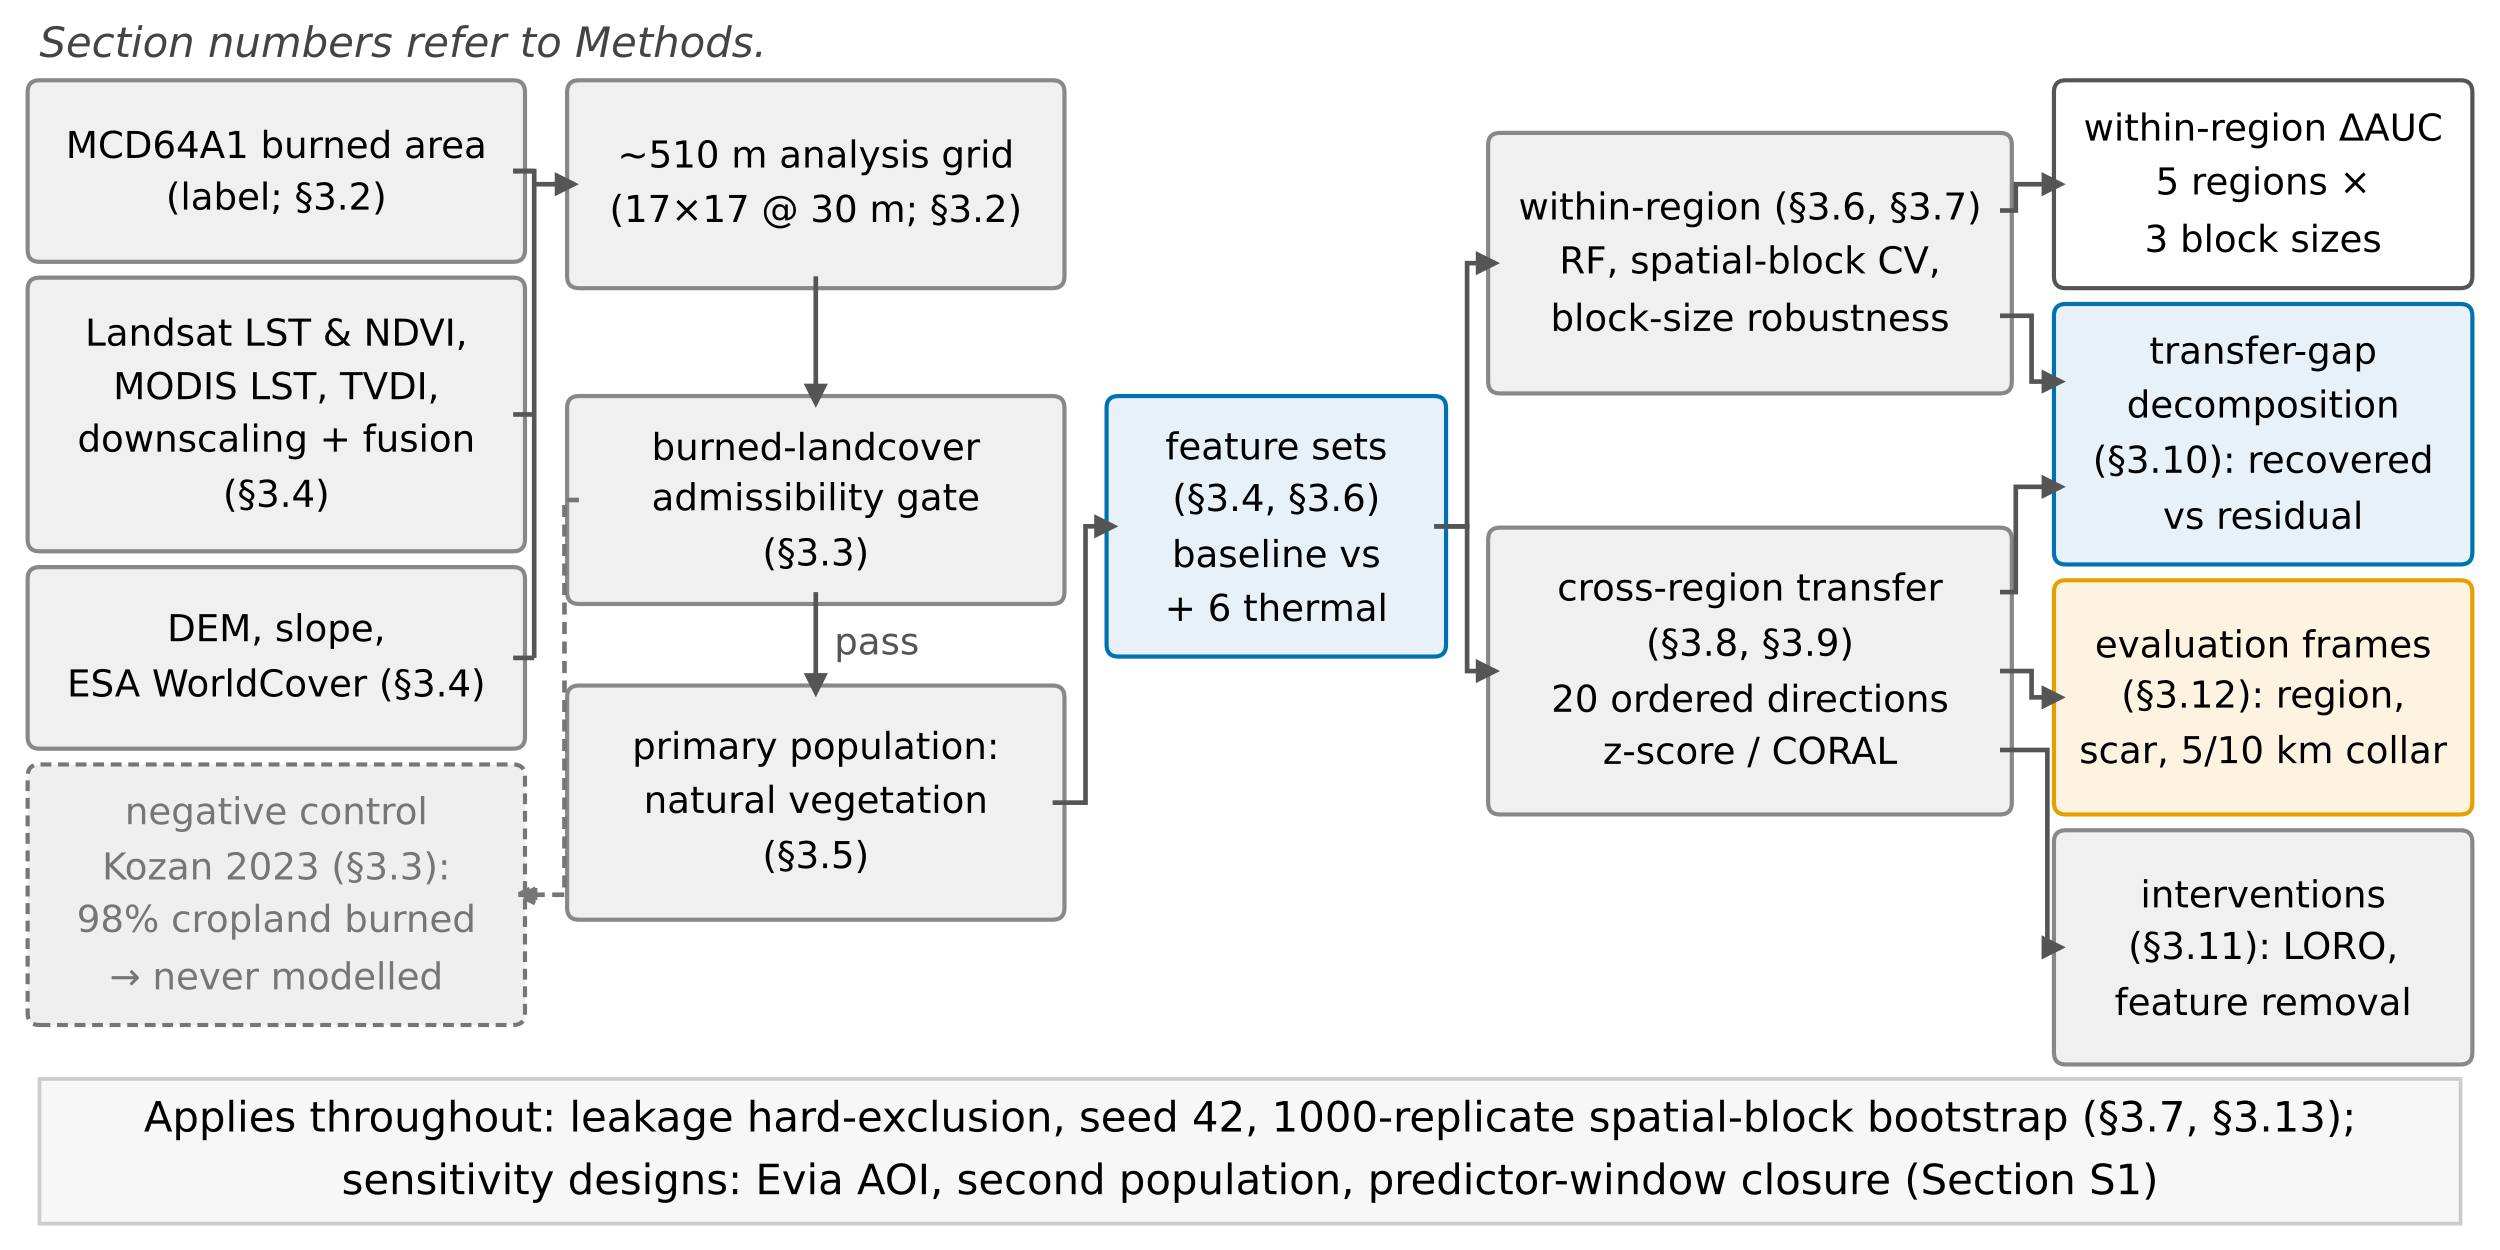
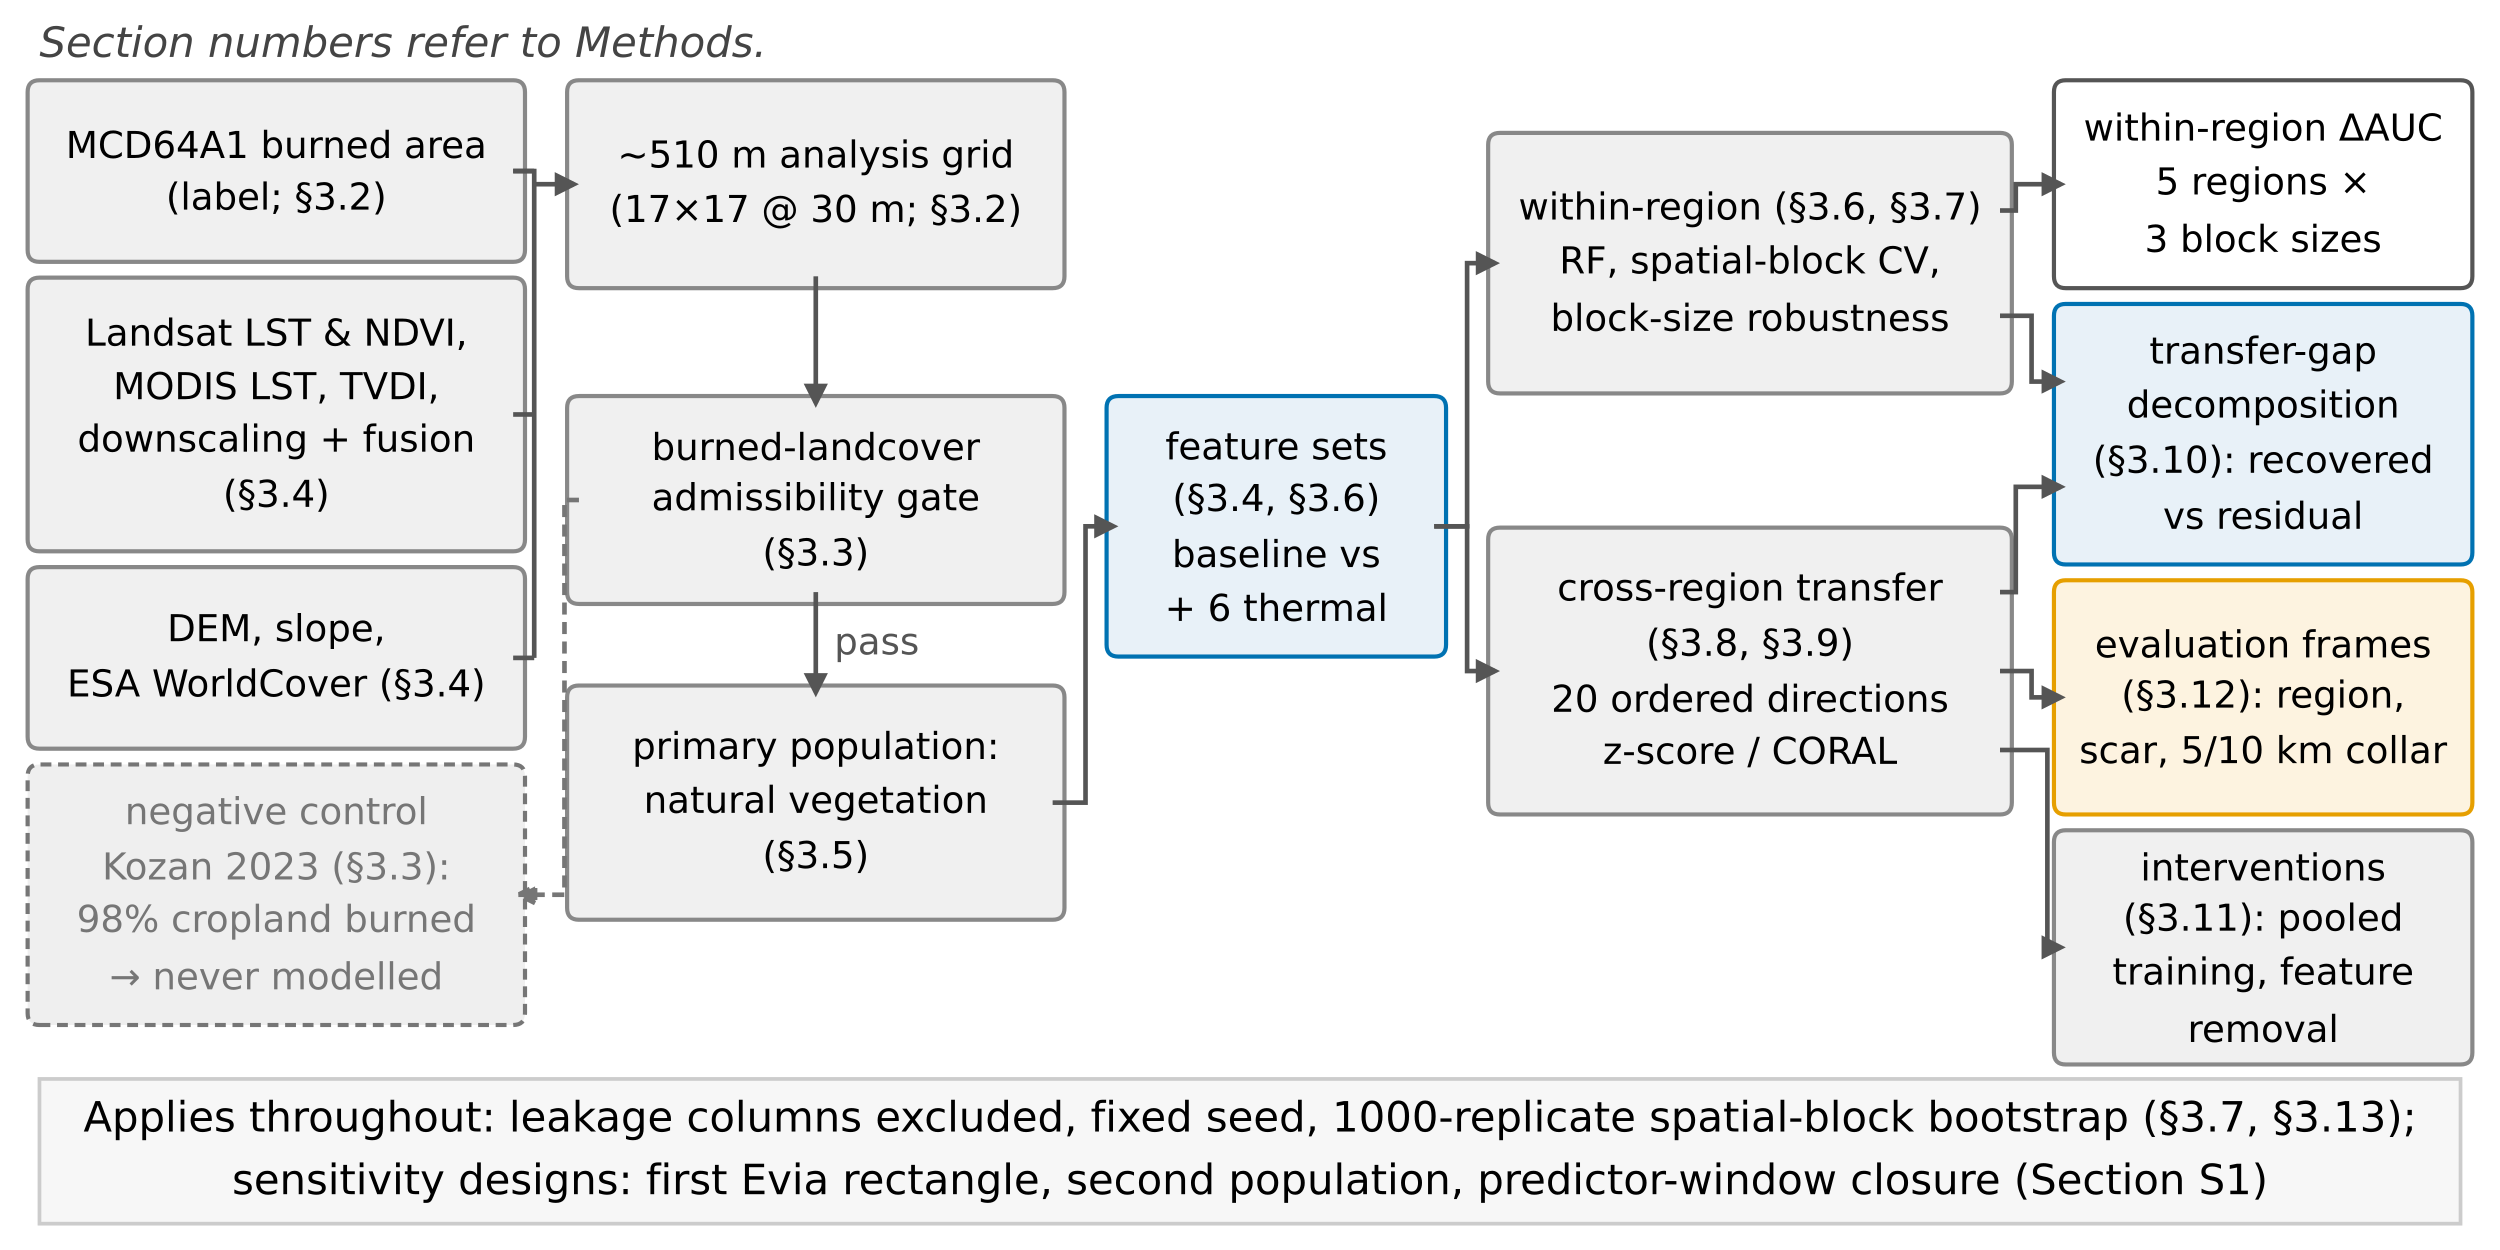
<svg xmlns="http://www.w3.org/2000/svg" width="538.583pt" height="269.291pt" viewBox="0 0 538.583 269.291" version="1.1">
  <defs>
    <style type="text/css">*{stroke-linejoin: round; stroke-linecap: butt}</style>
  </defs>
  <g id="figure_1">
    <g id="patch_1">
      <path d="M 0 269.291  L 538.583 269.291  L 538.583 0  L 0 0  z " style="fill: #ffffff" />
    </g>
    <g id="axes_1">
      <g id="patch_2">
-         <path d="M 8.504 56.409  L 110.551 56.409  Q 113.102 56.409 113.102 53.858  L 113.102 19.843  Q 113.102 17.291 110.551 17.291  L 8.504 17.291  Q 5.953 17.291 5.953 19.843  L 5.953 53.858  Q 5.953 56.409 8.504 56.409  z " clip-path="url(#p9327d86eea)" style="fill: #f0f0f0; stroke: #888888; stroke-width: 0.9; stroke-linejoin: miter" />
+         <path d="M 8.504 56.409  L 110.551 56.409  Q 113.102 56.409 113.102 53.858  L 113.102 19.843  Q 113.102 17.291 110.551 17.291  L 8.504 17.291  Q 5.953 17.291 5.953 19.843  L 5.953 53.858  Q 5.953 56.409 8.504 56.409  z " clip-path="url(#pe7d7567841)" style="fill: #f0f0f0; stroke: #888888; stroke-width: 0.9; stroke-linejoin: miter" />
      </g>
      <g id="patch_3">
-         <path d="M 8.504 118.772  L 110.551 118.772  Q 113.102 118.772 113.102 116.22  L 113.102 62.362  Q 113.102 59.811 110.551 59.811  L 8.504 59.811  Q 5.953 59.811 5.953 62.362  L 5.953 116.22  Q 5.953 118.772 8.504 118.772  z " clip-path="url(#p9327d86eea)" style="fill: #f0f0f0; stroke: #888888; stroke-width: 0.9; stroke-linejoin: miter" />
+         <path d="M 8.504 118.772  L 110.551 118.772  Q 113.102 118.772 113.102 116.22  L 113.102 62.362  Q 113.102 59.811 110.551 59.811  L 8.504 59.811  Q 5.953 59.811 5.953 62.362  L 5.953 116.22  Q 5.953 118.772 8.504 118.772  z " clip-path="url(#pe7d7567841)" style="fill: #f0f0f0; stroke: #888888; stroke-width: 0.9; stroke-linejoin: miter" />
      </g>
      <g id="patch_4">
-         <path d="M 8.504 161.291  L 110.551 161.291  Q 113.102 161.291 113.102 158.74  L 113.102 124.724  Q 113.102 122.173 110.551 122.173  L 8.504 122.173  Q 5.953 122.173 5.953 124.724  L 5.953 158.74  Q 5.953 161.291 8.504 161.291  z " clip-path="url(#p9327d86eea)" style="fill: #f0f0f0; stroke: #888888; stroke-width: 0.9; stroke-linejoin: miter" />
+         <path d="M 8.504 161.291  L 110.551 161.291  Q 113.102 161.291 113.102 158.74  L 113.102 124.724  Q 113.102 122.173 110.551 122.173  L 8.504 122.173  Q 5.953 122.173 5.953 124.724  L 5.953 158.74  Q 5.953 161.291 8.504 161.291  z " clip-path="url(#pe7d7567841)" style="fill: #f0f0f0; stroke: #888888; stroke-width: 0.9; stroke-linejoin: miter" />
      </g>
      <g id="patch_5">
-         <path d="M 8.504 220.819  L 110.551 220.819  Q 113.102 220.819 113.102 218.268  L 113.102 167.244  Q 113.102 164.693 110.551 164.693  L 8.504 164.693  Q 5.953 164.693 5.953 167.244  L 5.953 218.268  Q 5.953 220.819 8.504 220.819  z " clip-path="url(#p9327d86eea)" style="fill: #efefef; stroke-dasharray: 2.34,1.44; stroke-dashoffset: 0; stroke: #767676; stroke-width: 0.9; stroke-linejoin: miter" />
+         <path d="M 8.504 220.819  L 110.551 220.819  Q 113.102 220.819 113.102 218.268  L 113.102 167.244  Q 113.102 164.693 110.551 164.693  L 8.504 164.693  Q 5.953 164.693 5.953 167.244  L 5.953 218.268  Q 5.953 220.819 8.504 220.819  z " clip-path="url(#pe7d7567841)" style="fill: #efefef; stroke-dasharray: 2.34,1.44; stroke-dashoffset: 0; stroke: #767676; stroke-width: 0.9; stroke-linejoin: miter" />
      </g>
      <g id="patch_6">
-         <path d="M 124.724 62.079  L 226.772 62.079  Q 229.323 62.079 229.323 59.528  L 229.323 19.843  Q 229.323 17.291 226.772 17.291  L 124.724 17.291  Q 122.173 17.291 122.173 19.843  L 122.173 59.528  Q 122.173 62.079 124.724 62.079  z " clip-path="url(#p9327d86eea)" style="fill: #f0f0f0; stroke: #888888; stroke-width: 0.9; stroke-linejoin: miter" />
+         <path d="M 124.724 62.079  L 226.772 62.079  Q 229.323 62.079 229.323 59.528  L 229.323 19.843  Q 229.323 17.291 226.772 17.291  L 124.724 17.291  Q 122.173 17.291 122.173 19.843  L 122.173 59.528  Q 122.173 62.079 124.724 62.079  z " clip-path="url(#pe7d7567841)" style="fill: #f0f0f0; stroke: #888888; stroke-width: 0.9; stroke-linejoin: miter" />
      </g>
      <g id="patch_7">
-         <path d="M 124.724 130.11  L 226.772 130.11  Q 229.323 130.11 229.323 127.559  L 229.323 87.874  Q 229.323 85.323 226.772 85.323  L 124.724 85.323  Q 122.173 85.323 122.173 87.874  L 122.173 127.559  Q 122.173 130.11 124.724 130.11  z " clip-path="url(#p9327d86eea)" style="fill: #f0f0f0; stroke: #888888; stroke-width: 0.9; stroke-linejoin: miter" />
+         <path d="M 124.724 130.11  L 226.772 130.11  Q 229.323 130.11 229.323 127.559  L 229.323 87.874  Q 229.323 85.323 226.772 85.323  L 124.724 85.323  Q 122.173 85.323 122.173 87.874  L 122.173 127.559  Q 122.173 130.11 124.724 130.11  z " clip-path="url(#pe7d7567841)" style="fill: #f0f0f0; stroke: #888888; stroke-width: 0.9; stroke-linejoin: miter" />
      </g>
      <g id="patch_8">
-         <path d="M 124.724 198.142  L 226.772 198.142  Q 229.323 198.142 229.323 195.591  L 229.323 150.236  Q 229.323 147.685 226.772 147.685  L 124.724 147.685  Q 122.173 147.685 122.173 150.236  L 122.173 195.591  Q 122.173 198.142 124.724 198.142  z " clip-path="url(#p9327d86eea)" style="fill: #f0f0f0; stroke: #888888; stroke-width: 0.9; stroke-linejoin: miter" />
+         <path d="M 124.724 198.142  L 226.772 198.142  Q 229.323 198.142 229.323 195.591  L 229.323 150.236  Q 229.323 147.685 226.772 147.685  L 124.724 147.685  Q 122.173 147.685 122.173 150.236  L 122.173 195.591  Q 122.173 198.142 124.724 198.142  z " clip-path="url(#pe7d7567841)" style="fill: #f0f0f0; stroke: #888888; stroke-width: 0.9; stroke-linejoin: miter" />
      </g>
      <g id="patch_9">
-         <path d="M 240.945 141.449  L 308.976 141.449  Q 311.528 141.449 311.528 138.898  L 311.528 87.874  Q 311.528 85.323 308.976 85.323  L 240.945 85.323  Q 238.394 85.323 238.394 87.874  L 238.394 138.898  Q 238.394 141.449 240.945 141.449  z " clip-path="url(#p9327d86eea)" style="fill: #e8f1f8; stroke: #0072b2; stroke-width: 0.9; stroke-linejoin: miter" />
+         <path d="M 240.945 141.449  L 308.976 141.449  Q 311.528 141.449 311.528 138.898  L 311.528 87.874  Q 311.528 85.323 308.976 85.323  L 240.945 85.323  Q 238.394 85.323 238.394 87.874  L 238.394 138.898  Q 238.394 141.449 240.945 141.449  z " clip-path="url(#pe7d7567841)" style="fill: #e8f1f8; stroke: #0072b2; stroke-width: 0.9; stroke-linejoin: miter" />
      </g>
      <g id="patch_10">
-         <path d="M 323.15 84.756  L 430.866 84.756  Q 433.417 84.756 433.417 82.205  L 433.417 31.181  Q 433.417 28.63 430.866 28.63  L 323.15 28.63  Q 320.598 28.63 320.598 31.181  L 320.598 82.205  Q 320.598 84.756 323.15 84.756  z " clip-path="url(#p9327d86eea)" style="fill: #f0f0f0; stroke: #888888; stroke-width: 0.9; stroke-linejoin: miter" />
+         <path d="M 323.15 84.756  L 430.866 84.756  Q 433.417 84.756 433.417 82.205  L 433.417 31.181  Q 433.417 28.63 430.866 28.63  L 323.15 28.63  Q 320.598 28.63 320.598 31.181  L 320.598 82.205  Q 320.598 84.756 323.15 84.756  z " clip-path="url(#pe7d7567841)" style="fill: #f0f0f0; stroke: #888888; stroke-width: 0.9; stroke-linejoin: miter" />
      </g>
      <g id="patch_11">
-         <path d="M 323.15 175.465  L 430.866 175.465  Q 433.417 175.465 433.417 172.913  L 433.417 116.22  Q 433.417 113.669 430.866 113.669  L 323.15 113.669  Q 320.598 113.669 320.598 116.22  L 320.598 172.913  Q 320.598 175.465 323.15 175.465  z " clip-path="url(#p9327d86eea)" style="fill: #f0f0f0; stroke: #888888; stroke-width: 0.9; stroke-linejoin: miter" />
+         <path d="M 323.15 175.465  L 430.866 175.465  Q 433.417 175.465 433.417 172.913  L 433.417 116.22  Q 433.417 113.669 430.866 113.669  L 323.15 113.669  Q 320.598 113.669 320.598 116.22  L 320.598 172.913  Q 320.598 175.465 323.15 175.465  z " clip-path="url(#pe7d7567841)" style="fill: #f0f0f0; stroke: #888888; stroke-width: 0.9; stroke-linejoin: miter" />
      </g>
      <g id="patch_12">
-         <path d="M 445.039 62.079  L 530.079 62.079  Q 532.63 62.079 532.63 59.528  L 532.63 19.843  Q 532.63 17.291 530.079 17.291  L 445.039 17.291  Q 442.488 17.291 442.488 19.843  L 442.488 59.528  Q 442.488 62.079 445.039 62.079  z " clip-path="url(#p9327d86eea)" style="fill: #ffffff; stroke: #555555; stroke-width: 0.9; stroke-linejoin: miter" />
+         <path d="M 445.039 62.079  L 530.079 62.079  Q 532.63 62.079 532.63 59.528  L 532.63 19.843  Q 532.63 17.291 530.079 17.291  L 445.039 17.291  Q 442.488 17.291 442.488 19.843  L 442.488 59.528  Q 442.488 62.079 445.039 62.079  z " clip-path="url(#pe7d7567841)" style="fill: #ffffff; stroke: #555555; stroke-width: 0.9; stroke-linejoin: miter" />
      </g>
      <g id="patch_13">
-         <path d="M 445.039 121.606  L 530.079 121.606  Q 532.63 121.606 532.63 119.055  L 532.63 68.031  Q 532.63 65.48 530.079 65.48  L 445.039 65.48  Q 442.488 65.48 442.488 68.031  L 442.488 119.055  Q 442.488 121.606 445.039 121.606  z " clip-path="url(#p9327d86eea)" style="fill: #e8f1f8; stroke: #0072b2; stroke-width: 0.9; stroke-linejoin: miter" />
+         <path d="M 445.039 121.606  L 530.079 121.606  Q 532.63 121.606 532.63 119.055  L 532.63 68.031  Q 532.63 65.48 530.079 65.48  L 445.039 65.48  Q 442.488 65.48 442.488 68.031  L 442.488 119.055  Q 442.488 121.606 445.039 121.606  z " clip-path="url(#pe7d7567841)" style="fill: #e8f1f8; stroke: #0072b2; stroke-width: 0.9; stroke-linejoin: miter" />
      </g>
      <g id="patch_14">
-         <path d="M 445.039 175.465  L 530.079 175.465  Q 532.63 175.465 532.63 172.913  L 532.63 127.559  Q 532.63 125.008 530.079 125.008  L 445.039 125.008  Q 442.488 125.008 442.488 127.559  L 442.488 172.913  Q 442.488 175.465 445.039 175.465  z " clip-path="url(#p9327d86eea)" style="fill: #fdf3e0; stroke: #e69f00; stroke-width: 0.9; stroke-linejoin: miter" />
+         <path d="M 445.039 175.465  L 530.079 175.465  Q 532.63 175.465 532.63 172.913  L 532.63 127.559  Q 532.63 125.008 530.079 125.008  L 445.039 125.008  Q 442.488 125.008 442.488 127.559  L 442.488 172.913  Q 442.488 175.465 445.039 175.465  z " clip-path="url(#pe7d7567841)" style="fill: #fdf3e0; stroke: #e69f00; stroke-width: 0.9; stroke-linejoin: miter" />
      </g>
      <g id="patch_15">
-         <path d="M 445.039 229.323  L 530.079 229.323  Q 532.63 229.323 532.63 226.772  L 532.63 181.417  Q 532.63 178.866 530.079 178.866  L 445.039 178.866  Q 442.488 178.866 442.488 181.417  L 442.488 226.772  Q 442.488 229.323 445.039 229.323  z " clip-path="url(#p9327d86eea)" style="fill: #f0f0f0; stroke: #888888; stroke-width: 0.9; stroke-linejoin: miter" />
+         <path d="M 445.039 229.323  L 530.079 229.323  Q 532.63 229.323 532.63 226.772  L 532.63 181.417  Q 532.63 178.866 530.079 178.866  L 445.039 178.866  Q 442.488 178.866 442.488 181.417  L 442.488 226.772  Q 442.488 229.323 445.039 229.323  z " clip-path="url(#pe7d7567841)" style="fill: #f0f0f0; stroke: #888888; stroke-width: 0.9; stroke-linejoin: miter" />
      </g>
      <g id="patch_16">
-         <path d="M 8.504 263.622  L 530.079 263.622  L 530.079 232.441  L 8.504 232.441  z " clip-path="url(#p9327d86eea)" style="fill: #f7f7f7; stroke: #cccccc; stroke-width: 0.8; stroke-linejoin: miter" />
+         <path d="M 8.504 263.622  L 530.079 263.622  L 530.079 232.441  L 8.504 232.441  z " clip-path="url(#pe7d7567841)" style="fill: #f7f7f7; stroke: #cccccc; stroke-width: 0.8; stroke-linejoin: miter" />
      </g>
      <g id="patch_17">
-         <path d="M 110.551 36.85  L 115.087 36.85  L 115.087 141.732  " clip-path="url(#p9327d86eea)" style="fill: none; stroke: #555555; stroke-linejoin: miter" />
+         <path d="M 110.551 36.85  L 115.087 36.85  L 115.087 141.732  " clip-path="url(#pe7d7567841)" style="fill: none; stroke: #555555; stroke-linejoin: miter" />
      </g>
      <g id="patch_18">
-         <path d="M 110.551 36.85  L 115.087 36.85  " clip-path="url(#p9327d86eea)" style="fill: none; stroke: #555555; stroke-linejoin: miter" />
+         <path d="M 110.551 36.85  L 115.087 36.85  " clip-path="url(#pe7d7567841)" style="fill: none; stroke: #555555; stroke-linejoin: miter" />
      </g>
      <g id="patch_19">
-         <path d="M 110.551 89.291  L 115.087 89.291  " clip-path="url(#p9327d86eea)" style="fill: none; stroke: #555555; stroke-linejoin: miter" />
+         <path d="M 110.551 89.291  L 115.087 89.291  " clip-path="url(#pe7d7567841)" style="fill: none; stroke: #555555; stroke-linejoin: miter" />
      </g>
      <g id="patch_20">
-         <path d="M 110.551 141.732  L 115.087 141.732  " clip-path="url(#p9327d86eea)" style="fill: none; stroke: #555555; stroke-linejoin: miter" />
+         <path d="M 110.551 141.732  L 115.087 141.732  " clip-path="url(#pe7d7567841)" style="fill: none; stroke: #555555; stroke-linejoin: miter" />
      </g>
      <g id="patch_21">
-         <path d="M 115.087 39.685  L 123.606 39.685  " clip-path="url(#p9327d86eea)" style="fill: none; stroke: #555555; stroke-linejoin: miter" />
-         <path d="M 120.006 37.885  L 123.606 39.685  L 120.006 41.485  z " clip-path="url(#p9327d86eea)" style="fill: #555555; stroke: #555555; stroke-linejoin: miter" />
+         <path d="M 115.087 39.685  L 123.606 39.685  " clip-path="url(#pe7d7567841)" style="fill: none; stroke: #555555; stroke-linejoin: miter" />
+         <path d="M 120.006 37.885  L 123.606 39.685  L 120.006 41.485  z " clip-path="url(#pe7d7567841)" style="fill: #555555; stroke: #555555; stroke-linejoin: miter" />
      </g>
      <g id="patch_22">
-         <path d="M 175.748 59.528  L 175.748 86.756  " clip-path="url(#p9327d86eea)" style="fill: none; stroke: #555555; stroke-linejoin: miter" />
-         <path d="M 177.548 83.156  L 175.748 86.756  L 173.948 83.156  z " clip-path="url(#p9327d86eea)" style="fill: #555555; stroke: #555555; stroke-linejoin: miter" />
+         <path d="M 175.748 59.528  L 175.748 86.756  " clip-path="url(#pe7d7567841)" style="fill: none; stroke: #555555; stroke-linejoin: miter" />
+         <path d="M 177.548 83.156  L 175.748 86.756  L 173.948 83.156  z " clip-path="url(#pe7d7567841)" style="fill: #555555; stroke: #555555; stroke-linejoin: miter" />
      </g>
      <g id="patch_23">
-         <path d="M 175.748 127.559  L 175.748 149.118  " clip-path="url(#p9327d86eea)" style="fill: none; stroke: #555555; stroke-linejoin: miter" />
-         <path d="M 177.548 145.518  L 175.748 149.118  L 173.948 145.518  z " clip-path="url(#p9327d86eea)" style="fill: #555555; stroke: #555555; stroke-linejoin: miter" />
+         <path d="M 175.748 127.559  L 175.748 149.118  " clip-path="url(#pe7d7567841)" style="fill: none; stroke: #555555; stroke-linejoin: miter" />
+         <path d="M 177.548 145.518  L 175.748 149.118  L 173.948 145.518  z " clip-path="url(#pe7d7567841)" style="fill: #555555; stroke: #555555; stroke-linejoin: miter" />
      </g>
      <g id="patch_24">
-         <path d="M 124.724 107.717  L 121.606 107.717  L 121.606 192.756  L 111.669 192.756  " clip-path="url(#p9327d86eea)" style="fill: none; stroke-dasharray: 2.6,1.6; stroke-dashoffset: 0; stroke: #767676; stroke-linejoin: miter" />
-         <path d="M 115.269 194.556  L 111.669 192.756  L 115.269 190.956  z " clip-path="url(#p9327d86eea)" style="fill: #767676; stroke-dasharray: 2.6,1.6; stroke-dashoffset: 0; stroke: #767676; stroke-linejoin: miter" />
+         <path d="M 124.724 107.717  L 121.606 107.717  L 121.606 192.756  L 111.669 192.756  " clip-path="url(#pe7d7567841)" style="fill: none; stroke-dasharray: 2.6,1.6; stroke-dashoffset: 0; stroke: #767676; stroke-linejoin: miter" />
+         <path d="M 115.269 194.556  L 111.669 192.756  L 115.269 190.956  z " clip-path="url(#pe7d7567841)" style="fill: #767676; stroke-dasharray: 2.6,1.6; stroke-dashoffset: 0; stroke: #767676; stroke-linejoin: miter" />
      </g>
      <g id="patch_25">
-         <path d="M 226.772 172.913  L 233.858 172.913  L 233.858 113.386  L 239.827 113.386  " clip-path="url(#p9327d86eea)" style="fill: none; stroke: #555555; stroke-linejoin: miter" />
-         <path d="M 236.227 111.586  L 239.827 113.386  L 236.227 115.186  z " clip-path="url(#p9327d86eea)" style="fill: #555555; stroke: #555555; stroke-linejoin: miter" />
+         <path d="M 226.772 172.913  L 233.858 172.913  L 233.858 113.386  L 239.827 113.386  " clip-path="url(#pe7d7567841)" style="fill: none; stroke: #555555; stroke-linejoin: miter" />
+         <path d="M 236.227 111.586  L 239.827 113.386  L 236.227 115.186  z " clip-path="url(#pe7d7567841)" style="fill: #555555; stroke: #555555; stroke-linejoin: miter" />
      </g>
      <g id="patch_26">
-         <path d="M 308.976 113.386  L 316.063 113.386  L 316.063 56.693  L 322.032 56.693  " clip-path="url(#p9327d86eea)" style="fill: none; stroke: #555555; stroke-linejoin: miter" />
-         <path d="M 318.432 54.893  L 322.032 56.693  L 318.432 58.493  z " clip-path="url(#p9327d86eea)" style="fill: #555555; stroke: #555555; stroke-linejoin: miter" />
+         <path d="M 308.976 113.386  L 316.063 113.386  L 316.063 56.693  L 322.032 56.693  " clip-path="url(#pe7d7567841)" style="fill: none; stroke: #555555; stroke-linejoin: miter" />
+         <path d="M 318.432 54.893  L 322.032 56.693  L 318.432 58.493  z " clip-path="url(#pe7d7567841)" style="fill: #555555; stroke: #555555; stroke-linejoin: miter" />
      </g>
      <g id="patch_27">
-         <path d="M 308.976 113.386  L 316.063 113.386  L 316.063 144.567  L 322.032 144.567  " clip-path="url(#p9327d86eea)" style="fill: none; stroke: #555555; stroke-linejoin: miter" />
-         <path d="M 318.432 142.767  L 322.032 144.567  L 318.432 146.367  z " clip-path="url(#p9327d86eea)" style="fill: #555555; stroke: #555555; stroke-linejoin: miter" />
+         <path d="M 308.976 113.386  L 316.063 113.386  L 316.063 144.567  L 322.032 144.567  " clip-path="url(#pe7d7567841)" style="fill: none; stroke: #555555; stroke-linejoin: miter" />
+         <path d="M 318.432 142.767  L 322.032 144.567  L 318.432 146.367  z " clip-path="url(#pe7d7567841)" style="fill: #555555; stroke: #555555; stroke-linejoin: miter" />
      </g>
      <g id="patch_28">
-         <path d="M 430.866 45.354  L 434.268 45.354  L 434.268 39.685  L 443.921 39.685  " clip-path="url(#p9327d86eea)" style="fill: none; stroke: #555555; stroke-linejoin: miter" />
-         <path d="M 440.321 37.885  L 443.921 39.685  L 440.321 41.485  z " clip-path="url(#p9327d86eea)" style="fill: #555555; stroke: #555555; stroke-linejoin: miter" />
+         <path d="M 430.866 45.354  L 434.268 45.354  L 434.268 39.685  L 443.921 39.685  " clip-path="url(#pe7d7567841)" style="fill: none; stroke: #555555; stroke-linejoin: miter" />
+         <path d="M 440.321 37.885  L 443.921 39.685  L 440.321 41.485  z " clip-path="url(#pe7d7567841)" style="fill: #555555; stroke: #555555; stroke-linejoin: miter" />
      </g>
      <g id="patch_29">
-         <path d="M 430.866 68.031  L 437.669 68.031  L 437.669 82.205  L 443.921 82.205  " clip-path="url(#p9327d86eea)" style="fill: none; stroke: #555555; stroke-linejoin: miter" />
-         <path d="M 440.321 80.405  L 443.921 82.205  L 440.321 84.005  z " clip-path="url(#p9327d86eea)" style="fill: #555555; stroke: #555555; stroke-linejoin: miter" />
+         <path d="M 430.866 68.031  L 437.669 68.031  L 437.669 82.205  L 443.921 82.205  " clip-path="url(#pe7d7567841)" style="fill: none; stroke: #555555; stroke-linejoin: miter" />
+         <path d="M 440.321 80.405  L 443.921 82.205  L 440.321 84.005  z " clip-path="url(#pe7d7567841)" style="fill: #555555; stroke: #555555; stroke-linejoin: miter" />
      </g>
      <g id="patch_30">
-         <path d="M 430.866 127.559  L 434.268 127.559  L 434.268 104.882  L 443.921 104.882  " clip-path="url(#p9327d86eea)" style="fill: none; stroke: #555555; stroke-linejoin: miter" />
-         <path d="M 440.321 103.082  L 443.921 104.882  L 440.321 106.682  z " clip-path="url(#p9327d86eea)" style="fill: #555555; stroke: #555555; stroke-linejoin: miter" />
+         <path d="M 430.866 127.559  L 434.268 127.559  L 434.268 104.882  L 443.921 104.882  " clip-path="url(#pe7d7567841)" style="fill: none; stroke: #555555; stroke-linejoin: miter" />
+         <path d="M 440.321 103.082  L 443.921 104.882  L 440.321 106.682  z " clip-path="url(#pe7d7567841)" style="fill: #555555; stroke: #555555; stroke-linejoin: miter" />
      </g>
      <g id="patch_31">
-         <path d="M 430.866 144.567  L 437.669 144.567  L 437.669 150.236  L 443.921 150.236  " clip-path="url(#p9327d86eea)" style="fill: none; stroke: #555555; stroke-linejoin: miter" />
-         <path d="M 440.321 148.436  L 443.921 150.236  L 440.321 152.036  z " clip-path="url(#p9327d86eea)" style="fill: #555555; stroke: #555555; stroke-linejoin: miter" />
+         <path d="M 430.866 144.567  L 437.669 144.567  L 437.669 150.236  L 443.921 150.236  " clip-path="url(#pe7d7567841)" style="fill: none; stroke: #555555; stroke-linejoin: miter" />
+         <path d="M 440.321 148.436  L 443.921 150.236  L 440.321 152.036  z " clip-path="url(#pe7d7567841)" style="fill: #555555; stroke: #555555; stroke-linejoin: miter" />
      </g>
      <g id="patch_32">
-         <path d="M 430.866 161.575  L 441.071 161.575  L 441.071 204.094  L 443.921 204.094  " clip-path="url(#p9327d86eea)" style="fill: none; stroke: #555555; stroke-linejoin: miter" />
-         <path d="M 440.321 202.294  L 443.921 204.094  L 440.321 205.894  z " clip-path="url(#p9327d86eea)" style="fill: #555555; stroke: #555555; stroke-linejoin: miter" />
+         <path d="M 430.866 161.575  L 441.071 161.575  L 441.071 204.094  L 443.921 204.094  " clip-path="url(#pe7d7567841)" style="fill: none; stroke: #555555; stroke-linejoin: miter" />
+         <path d="M 440.321 202.294  L 443.921 204.094  L 440.321 205.894  z " clip-path="url(#pe7d7567841)" style="fill: #555555; stroke: #555555; stroke-linejoin: miter" />
      </g>
      <g id="text_1">
        <text style="font-size: 8px; font-family: 'DejaVu Sans', 'Bitstream Vera Sans', 'Computer Modern Sans Serif', 'Lucida Grande', 'Verdana', 'Geneva', 'Lucid', 'Arial', 'Helvetica', 'Avant Garde', sans-serif; text-anchor: start; fill: #555555" x="179.717" y="140.976" transform="rotate(-0 179.7165 140.9758)">pass</text>
      </g>
      <g id="text_2">
-         <text style="font-size: 9px; font-family: 'DejaVu Sans', 'Bitstream Vera Sans', 'Computer Modern Sans Serif', 'Lucida Grande', 'Verdana', 'Geneva', 'Lucid', 'Arial', 'Helvetica', 'Avant Garde', sans-serif" transform="translate(30.99735 243.7649)">Applies throughout: leakage hard-exclusion, seed 42, 1000-replicate spatial-block bootstrap (§3.7, §3.13);</text>
-         <text style="font-size: 9px; font-family: 'DejaVu Sans', 'Bitstream Vera Sans', 'Computer Modern Sans Serif', 'Lucida Grande', 'Verdana', 'Geneva', 'Lucid', 'Arial', 'Helvetica', 'Avant Garde', sans-serif" transform="translate(73.59759 257.2649)">sensitivity designs: Evia AOI, second population, predictor-window closure (Section S1)</text>
+         <text style="font-size: 9px; font-family: 'DejaVu Sans', 'Bitstream Vera Sans', 'Computer Modern Sans Serif', 'Lucida Grande', 'Verdana', 'Geneva', 'Lucid', 'Arial', 'Helvetica', 'Avant Garde', sans-serif" transform="translate(17.97759 243.7649)">Applies throughout: leakage columns excluded, fixed seed, 1000-replicate spatial-block bootstrap (§3.7, §3.13);</text>
+         <text style="font-size: 9px; font-family: 'DejaVu Sans', 'Bitstream Vera Sans', 'Computer Modern Sans Serif', 'Lucida Grande', 'Verdana', 'Geneva', 'Lucid', 'Arial', 'Helvetica', 'Avant Garde', sans-serif" transform="translate(50.00071 257.2649)">sensitivity designs: first Evia rectangle, second population, predictor-window closure (Section S1)</text>
      </g>
      <g id="text_3">
        <text style="font-style: italic; font-size: 9px; font-family: 'DejaVu Sans', 'Bitstream Vera Sans', 'Computer Modern Sans Serif', 'Lucida Grande', 'Verdana', 'Geneva', 'Lucid', 'Arial', 'Helvetica', 'Avant Garde', sans-serif; text-anchor: start; fill: #444444" x="8.504" y="12.26" transform="rotate(-0 8.503937 12.2595)">Section numbers refer to Methods.</text>
      </g>
      <g id="text_4">
        <text style="font-size: 8px; font-family: 'DejaVu Sans', 'Bitstream Vera Sans', 'Computer Modern Sans Serif', 'Lucida Grande', 'Verdana', 'Geneva', 'Lucid', 'Arial', 'Helvetica', 'Avant Garde', sans-serif" transform="translate(14.18506 34.03289)">MCD64A1 burned area</text>
        <text style="font-size: 8px; font-family: 'DejaVu Sans', 'Bitstream Vera Sans', 'Computer Modern Sans Serif', 'Lucida Grande', 'Verdana', 'Geneva', 'Lucid', 'Arial', 'Helvetica', 'Avant Garde', sans-serif" transform="translate(35.75193 45.16227)">(label; §3.2)</text>
      </g>
      <g id="text_5">
        <text style="font-size: 8px; font-family: 'DejaVu Sans', 'Bitstream Vera Sans', 'Computer Modern Sans Serif', 'Lucida Grande', 'Verdana', 'Geneva', 'Lucid', 'Arial', 'Helvetica', 'Avant Garde', sans-serif" transform="translate(18.33568 74.46571)">Landsat LST &amp; NDVI,</text>
        <text style="font-size: 8px; font-family: 'DejaVu Sans', 'Bitstream Vera Sans', 'Computer Modern Sans Serif', 'Lucida Grande', 'Verdana', 'Geneva', 'Lucid', 'Arial', 'Helvetica', 'Avant Garde', sans-serif" transform="translate(24.39256 85.99509)">MODIS LST, TVDI,</text>
        <text style="font-size: 8px; font-family: 'DejaVu Sans', 'Bitstream Vera Sans', 'Computer Modern Sans Serif', 'Lucida Grande', 'Verdana', 'Geneva', 'Lucid', 'Arial', 'Helvetica', 'Avant Garde', sans-serif" transform="translate(16.68818 97.29884)">downscaling + fusion</text>
        <text style="font-size: 8px; font-family: 'DejaVu Sans', 'Bitstream Vera Sans', 'Computer Modern Sans Serif', 'Lucida Grande', 'Verdana', 'Geneva', 'Lucid', 'Arial', 'Helvetica', 'Avant Garde', sans-serif" transform="translate(48.04506 109.1988)">(§3.4)</text>
      </g>
      <g id="text_6">
        <text style="font-size: 8px; font-family: 'DejaVu Sans', 'Bitstream Vera Sans', 'Computer Modern Sans Serif', 'Lucida Grande', 'Verdana', 'Geneva', 'Lucid', 'Arial', 'Helvetica', 'Avant Garde', sans-serif" transform="translate(36.01193 138.1398)">DEM, slope,</text>
        <text style="font-size: 8px; font-family: 'DejaVu Sans', 'Bitstream Vera Sans', 'Computer Modern Sans Serif', 'Lucida Grande', 'Verdana', 'Geneva', 'Lucid', 'Arial', 'Helvetica', 'Avant Garde', sans-serif" transform="translate(14.44818 150.0442)">ESA WorldCover (§3.4)</text>
      </g>
      <g id="text_7">
        <text style="font-size: 8px; font-family: 'DejaVu Sans', 'Bitstream Vera Sans', 'Computer Modern Sans Serif', 'Lucida Grande', 'Verdana', 'Geneva', 'Lucid', 'Arial', 'Helvetica', 'Avant Garde', sans-serif; fill: #767676" transform="translate(26.89631 177.5634)">negative control</text>
        <text style="font-size: 8px; font-family: 'DejaVu Sans', 'Bitstream Vera Sans', 'Computer Modern Sans Serif', 'Lucida Grande', 'Verdana', 'Geneva', 'Lucid', 'Arial', 'Helvetica', 'Avant Garde', sans-serif; fill: #767676" transform="translate(22.01818 189.4634)">Kozan 2023 (§3.3):</text>
        <text style="font-size: 8px; font-family: 'DejaVu Sans', 'Bitstream Vera Sans', 'Computer Modern Sans Serif', 'Lucida Grande', 'Verdana', 'Geneva', 'Lucid', 'Arial', 'Helvetica', 'Avant Garde', sans-serif; fill: #767676" transform="translate(16.53068 200.7634)">98% cropland burned</text>
        <text style="font-size: 8px; font-family: 'DejaVu Sans', 'Bitstream Vera Sans', 'Computer Modern Sans Serif', 'Lucida Grande', 'Verdana', 'Geneva', 'Lucid', 'Arial', 'Helvetica', 'Avant Garde', sans-serif; fill: #767676" transform="translate(23.59631 213.1384)">→ never modelled</text>
      </g>
      <g id="text_8">
        <text style="font-size: 8px; font-family: 'DejaVu Sans', 'Bitstream Vera Sans', 'Computer Modern Sans Serif', 'Lucida Grande', 'Verdana', 'Geneva', 'Lucid', 'Arial', 'Helvetica', 'Avant Garde', sans-serif" transform="translate(133.0218 36.09254)">~510 m analysis grid</text>
        <text style="font-size: 8px; font-family: 'DejaVu Sans', 'Bitstream Vera Sans', 'Computer Modern Sans Serif', 'Lucida Grande', 'Verdana', 'Geneva', 'Lucid', 'Arial', 'Helvetica', 'Avant Garde', sans-serif" transform="translate(131.3149 47.82441)">(17×17 @ 30 m; §3.2)</text>
      </g>
      <g id="text_9">
        <text style="font-size: 8px; font-family: 'DejaVu Sans', 'Bitstream Vera Sans', 'Computer Modern Sans Serif', 'Lucida Grande', 'Verdana', 'Geneva', 'Lucid', 'Arial', 'Helvetica', 'Avant Garde', sans-serif" transform="translate(140.3637 99.09904)">burned-landcover</text>
        <text style="font-size: 8px; font-family: 'DejaVu Sans', 'Bitstream Vera Sans', 'Computer Modern Sans Serif', 'Lucida Grande', 'Verdana', 'Geneva', 'Lucid', 'Arial', 'Helvetica', 'Avant Garde', sans-serif" transform="translate(140.3712 109.924)">admissibility gate</text>
        <text style="font-size: 8px; font-family: 'DejaVu Sans', 'Bitstream Vera Sans', 'Computer Modern Sans Serif', 'Lucida Grande', 'Verdana', 'Geneva', 'Lucid', 'Arial', 'Helvetica', 'Avant Garde', sans-serif" transform="translate(164.2655 121.824)">(§3.3)</text>
      </g>
      <g id="text_10">
        <text style="font-size: 8px; font-family: 'DejaVu Sans', 'Bitstream Vera Sans', 'Computer Modern Sans Serif', 'Lucida Grande', 'Verdana', 'Geneva', 'Lucid', 'Arial', 'Helvetica', 'Avant Garde', sans-serif" transform="translate(136.1893 163.5209)">primary population:</text>
        <text style="font-size: 8px; font-family: 'DejaVu Sans', 'Bitstream Vera Sans', 'Computer Modern Sans Serif', 'Lucida Grande', 'Verdana', 'Geneva', 'Lucid', 'Arial', 'Helvetica', 'Avant Garde', sans-serif" transform="translate(138.6699 175.1209)">natural vegetation</text>
        <text style="font-size: 8px; font-family: 'DejaVu Sans', 'Bitstream Vera Sans', 'Computer Modern Sans Serif', 'Lucida Grande', 'Verdana', 'Geneva', 'Lucid', 'Arial', 'Helvetica', 'Avant Garde', sans-serif" transform="translate(164.2655 187.0209)">(§3.5)</text>
      </g>
      <g id="text_11">
        <text style="font-size: 8px; font-family: 'DejaVu Sans', 'Bitstream Vera Sans', 'Computer Modern Sans Serif', 'Lucida Grande', 'Verdana', 'Geneva', 'Lucid', 'Arial', 'Helvetica', 'Avant Garde', sans-serif" transform="translate(251.0513 98.96833)">feature sets</text>
        <text style="font-size: 8px; font-family: 'DejaVu Sans', 'Bitstream Vera Sans', 'Computer Modern Sans Serif', 'Lucida Grande', 'Verdana', 'Geneva', 'Lucid', 'Arial', 'Helvetica', 'Avant Garde', sans-serif" transform="translate(252.5744 110.0933)">(§3.4, §3.6)</text>
        <text style="font-size: 8px; font-family: 'DejaVu Sans', 'Bitstream Vera Sans', 'Computer Modern Sans Serif', 'Lucida Grande', 'Verdana', 'Geneva', 'Lucid', 'Arial', 'Helvetica', 'Avant Garde', sans-serif" transform="translate(252.4838 122.1683)">baseline vs</text>
        <text style="font-size: 8px; font-family: 'DejaVu Sans', 'Bitstream Vera Sans', 'Computer Modern Sans Serif', 'Lucida Grande', 'Verdana', 'Geneva', 'Lucid', 'Arial', 'Helvetica', 'Avant Garde', sans-serif" transform="translate(250.9238 133.7683)">+ 6 thermal</text>
      </g>
      <g id="text_12">
        <text style="font-size: 8px; font-family: 'DejaVu Sans', 'Bitstream Vera Sans', 'Computer Modern Sans Serif', 'Lucida Grande', 'Verdana', 'Geneva', 'Lucid', 'Arial', 'Helvetica', 'Avant Garde', sans-serif" transform="translate(327.1247 47.30041)">within-region (§3.6, §3.7)</text>
        <text style="font-size: 8px; font-family: 'DejaVu Sans', 'Bitstream Vera Sans', 'Computer Modern Sans Serif', 'Lucida Grande', 'Verdana', 'Geneva', 'Lucid', 'Arial', 'Helvetica', 'Avant Garde', sans-serif" transform="translate(335.9404 58.90041)">RF, spatial-block CV,</text>
        <text style="font-size: 8px; font-family: 'DejaVu Sans', 'Bitstream Vera Sans', 'Computer Modern Sans Serif', 'Lucida Grande', 'Verdana', 'Geneva', 'Lucid', 'Arial', 'Helvetica', 'Avant Garde', sans-serif" transform="translate(334.0304 71.27541)">block-size robustness</text>
      </g>
      <g id="text_13">
        <text style="font-size: 8px; font-family: 'DejaVu Sans', 'Bitstream Vera Sans', 'Computer Modern Sans Serif', 'Lucida Grande', 'Verdana', 'Geneva', 'Lucid', 'Arial', 'Helvetica', 'Avant Garde', sans-serif" transform="translate(335.476 129.3744)">cross-region transfer</text>
        <text style="font-size: 8px; font-family: 'DejaVu Sans', 'Bitstream Vera Sans', 'Computer Modern Sans Serif', 'Lucida Grande', 'Verdana', 'Geneva', 'Lucid', 'Arial', 'Helvetica', 'Avant Garde', sans-serif" transform="translate(354.6216 141.2744)">(§3.8, §3.9)</text>
        <text style="font-size: 8px; font-family: 'DejaVu Sans', 'Bitstream Vera Sans', 'Computer Modern Sans Serif', 'Lucida Grande', 'Verdana', 'Geneva', 'Lucid', 'Arial', 'Helvetica', 'Avant Garde', sans-serif" transform="translate(334.1829 153.3494)">20 ordered directions</text>
        <text style="font-size: 8px; font-family: 'DejaVu Sans', 'Bitstream Vera Sans', 'Computer Modern Sans Serif', 'Lucida Grande', 'Verdana', 'Geneva', 'Lucid', 'Arial', 'Helvetica', 'Avant Garde', sans-serif" transform="translate(345.3029 164.5644)">z-score / CORAL</text>
      </g>
      <g id="text_14">
        <text style="font-size: 8px; font-family: 'DejaVu Sans', 'Bitstream Vera Sans', 'Computer Modern Sans Serif', 'Lucida Grande', 'Verdana', 'Geneva', 'Lucid', 'Arial', 'Helvetica', 'Avant Garde', sans-serif" transform="translate(448.8691 30.29254)">within-region ΔAUC</text>
        <text style="font-size: 8px; font-family: 'DejaVu Sans', 'Bitstream Vera Sans', 'Computer Modern Sans Serif', 'Lucida Grande', 'Verdana', 'Geneva', 'Lucid', 'Arial', 'Helvetica', 'Avant Garde', sans-serif" transform="translate(464.3853 41.89254)">5 regions ×</text>
        <text style="font-size: 8px; font-family: 'DejaVu Sans', 'Bitstream Vera Sans', 'Computer Modern Sans Serif', 'Lucida Grande', 'Verdana', 'Geneva', 'Lucid', 'Arial', 'Helvetica', 'Avant Garde', sans-serif" transform="translate(462.0184 54.26754)">3 block sizes</text>
      </g>
      <g id="text_15">
        <text style="font-size: 8px; font-family: 'DejaVu Sans', 'Bitstream Vera Sans', 'Computer Modern Sans Serif', 'Lucida Grande', 'Verdana', 'Geneva', 'Lucid', 'Arial', 'Helvetica', 'Avant Garde', sans-serif" transform="translate(463.0453 78.35081)">transfer-gap</text>
        <text style="font-size: 8px; font-family: 'DejaVu Sans', 'Bitstream Vera Sans', 'Computer Modern Sans Serif', 'Lucida Grande', 'Verdana', 'Geneva', 'Lucid', 'Arial', 'Helvetica', 'Avant Garde', sans-serif" transform="translate(458.1716 89.95081)">decomposition</text>
        <text style="font-size: 8px; font-family: 'DejaVu Sans', 'Bitstream Vera Sans', 'Computer Modern Sans Serif', 'Lucida Grande', 'Verdana', 'Geneva', 'Lucid', 'Arial', 'Helvetica', 'Avant Garde', sans-serif" transform="translate(450.8628 101.8552)">(§3.10): recovered</text>
        <text style="font-size: 8px; font-family: 'DejaVu Sans', 'Bitstream Vera Sans', 'Computer Modern Sans Serif', 'Lucida Grande', 'Verdana', 'Geneva', 'Lucid', 'Arial', 'Helvetica', 'Avant Garde', sans-serif" transform="translate(465.9872 113.9258)">vs residual</text>
      </g>
      <g id="text_16">
        <text style="font-size: 8px; font-family: 'DejaVu Sans', 'Bitstream Vera Sans', 'Computer Modern Sans Serif', 'Lucida Grande', 'Verdana', 'Geneva', 'Lucid', 'Arial', 'Helvetica', 'Avant Garde', sans-serif" transform="translate(451.3034 141.6187)">evaluation frames</text>
        <text style="font-size: 8px; font-family: 'DejaVu Sans', 'Bitstream Vera Sans', 'Computer Modern Sans Serif', 'Lucida Grande', 'Verdana', 'Geneva', 'Lucid', 'Arial', 'Helvetica', 'Avant Garde', sans-serif" transform="translate(456.9909 152.4437)">(§3.12): region,</text>
        <text style="font-size: 8px; font-family: 'DejaVu Sans', 'Bitstream Vera Sans', 'Computer Modern Sans Serif', 'Lucida Grande', 'Verdana', 'Geneva', 'Lucid', 'Arial', 'Helvetica', 'Avant Garde', sans-serif" transform="translate(447.9353 164.4106)">scar, 5/10 km collar</text>
      </g>
      <g id="text_17">
-         <text style="font-size: 8px; font-family: 'DejaVu Sans', 'Bitstream Vera Sans', 'Computer Modern Sans Serif', 'Lucida Grande', 'Verdana', 'Geneva', 'Lucid', 'Arial', 'Helvetica', 'Avant Garde', sans-serif" transform="translate(461.1297 195.477)">interventions</text>
-         <text style="font-size: 8px; font-family: 'DejaVu Sans', 'Bitstream Vera Sans', 'Computer Modern Sans Serif', 'Lucida Grande', 'Verdana', 'Geneva', 'Lucid', 'Arial', 'Helvetica', 'Avant Garde', sans-serif" transform="translate(458.4784 206.602)">(§3.11): LORO,</text>
-         <text style="font-size: 8px; font-family: 'DejaVu Sans', 'Bitstream Vera Sans', 'Computer Modern Sans Serif', 'Lucida Grande', 'Verdana', 'Geneva', 'Lucid', 'Arial', 'Helvetica', 'Avant Garde', sans-serif" transform="translate(455.5553 218.677)">feature removal</text>
+         <text style="font-size: 8px; font-family: 'DejaVu Sans', 'Bitstream Vera Sans', 'Computer Modern Sans Serif', 'Lucida Grande', 'Verdana', 'Geneva', 'Lucid', 'Arial', 'Helvetica', 'Avant Garde', sans-serif" transform="translate(461.1297 189.677)">interventions</text>
+         <text style="font-size: 8px; font-family: 'DejaVu Sans', 'Bitstream Vera Sans', 'Computer Modern Sans Serif', 'Lucida Grande', 'Verdana', 'Geneva', 'Lucid', 'Arial', 'Helvetica', 'Avant Garde', sans-serif" transform="translate(457.3666 200.502)">(§3.11): pooled</text>
+         <text style="font-size: 8px; font-family: 'DejaVu Sans', 'Bitstream Vera Sans', 'Computer Modern Sans Serif', 'Lucida Grande', 'Verdana', 'Geneva', 'Lucid', 'Arial', 'Helvetica', 'Avant Garde', sans-serif" transform="translate(455.0797 212.102)">training, feature</text>
+         <text style="font-size: 8px; font-family: 'DejaVu Sans', 'Bitstream Vera Sans', 'Computer Modern Sans Serif', 'Lucida Grande', 'Verdana', 'Geneva', 'Lucid', 'Arial', 'Helvetica', 'Avant Garde', sans-serif" transform="translate(471.2678 224.477)">removal</text>
      </g>
    </g>
  </g>
  <defs>
-     <clipPath id="p9327d86eea">
+     <clipPath id="pe7d7567841">
      <rect x="0" y="0" width="538.583" height="269.291" />
    </clipPath>
  </defs>
</svg>
